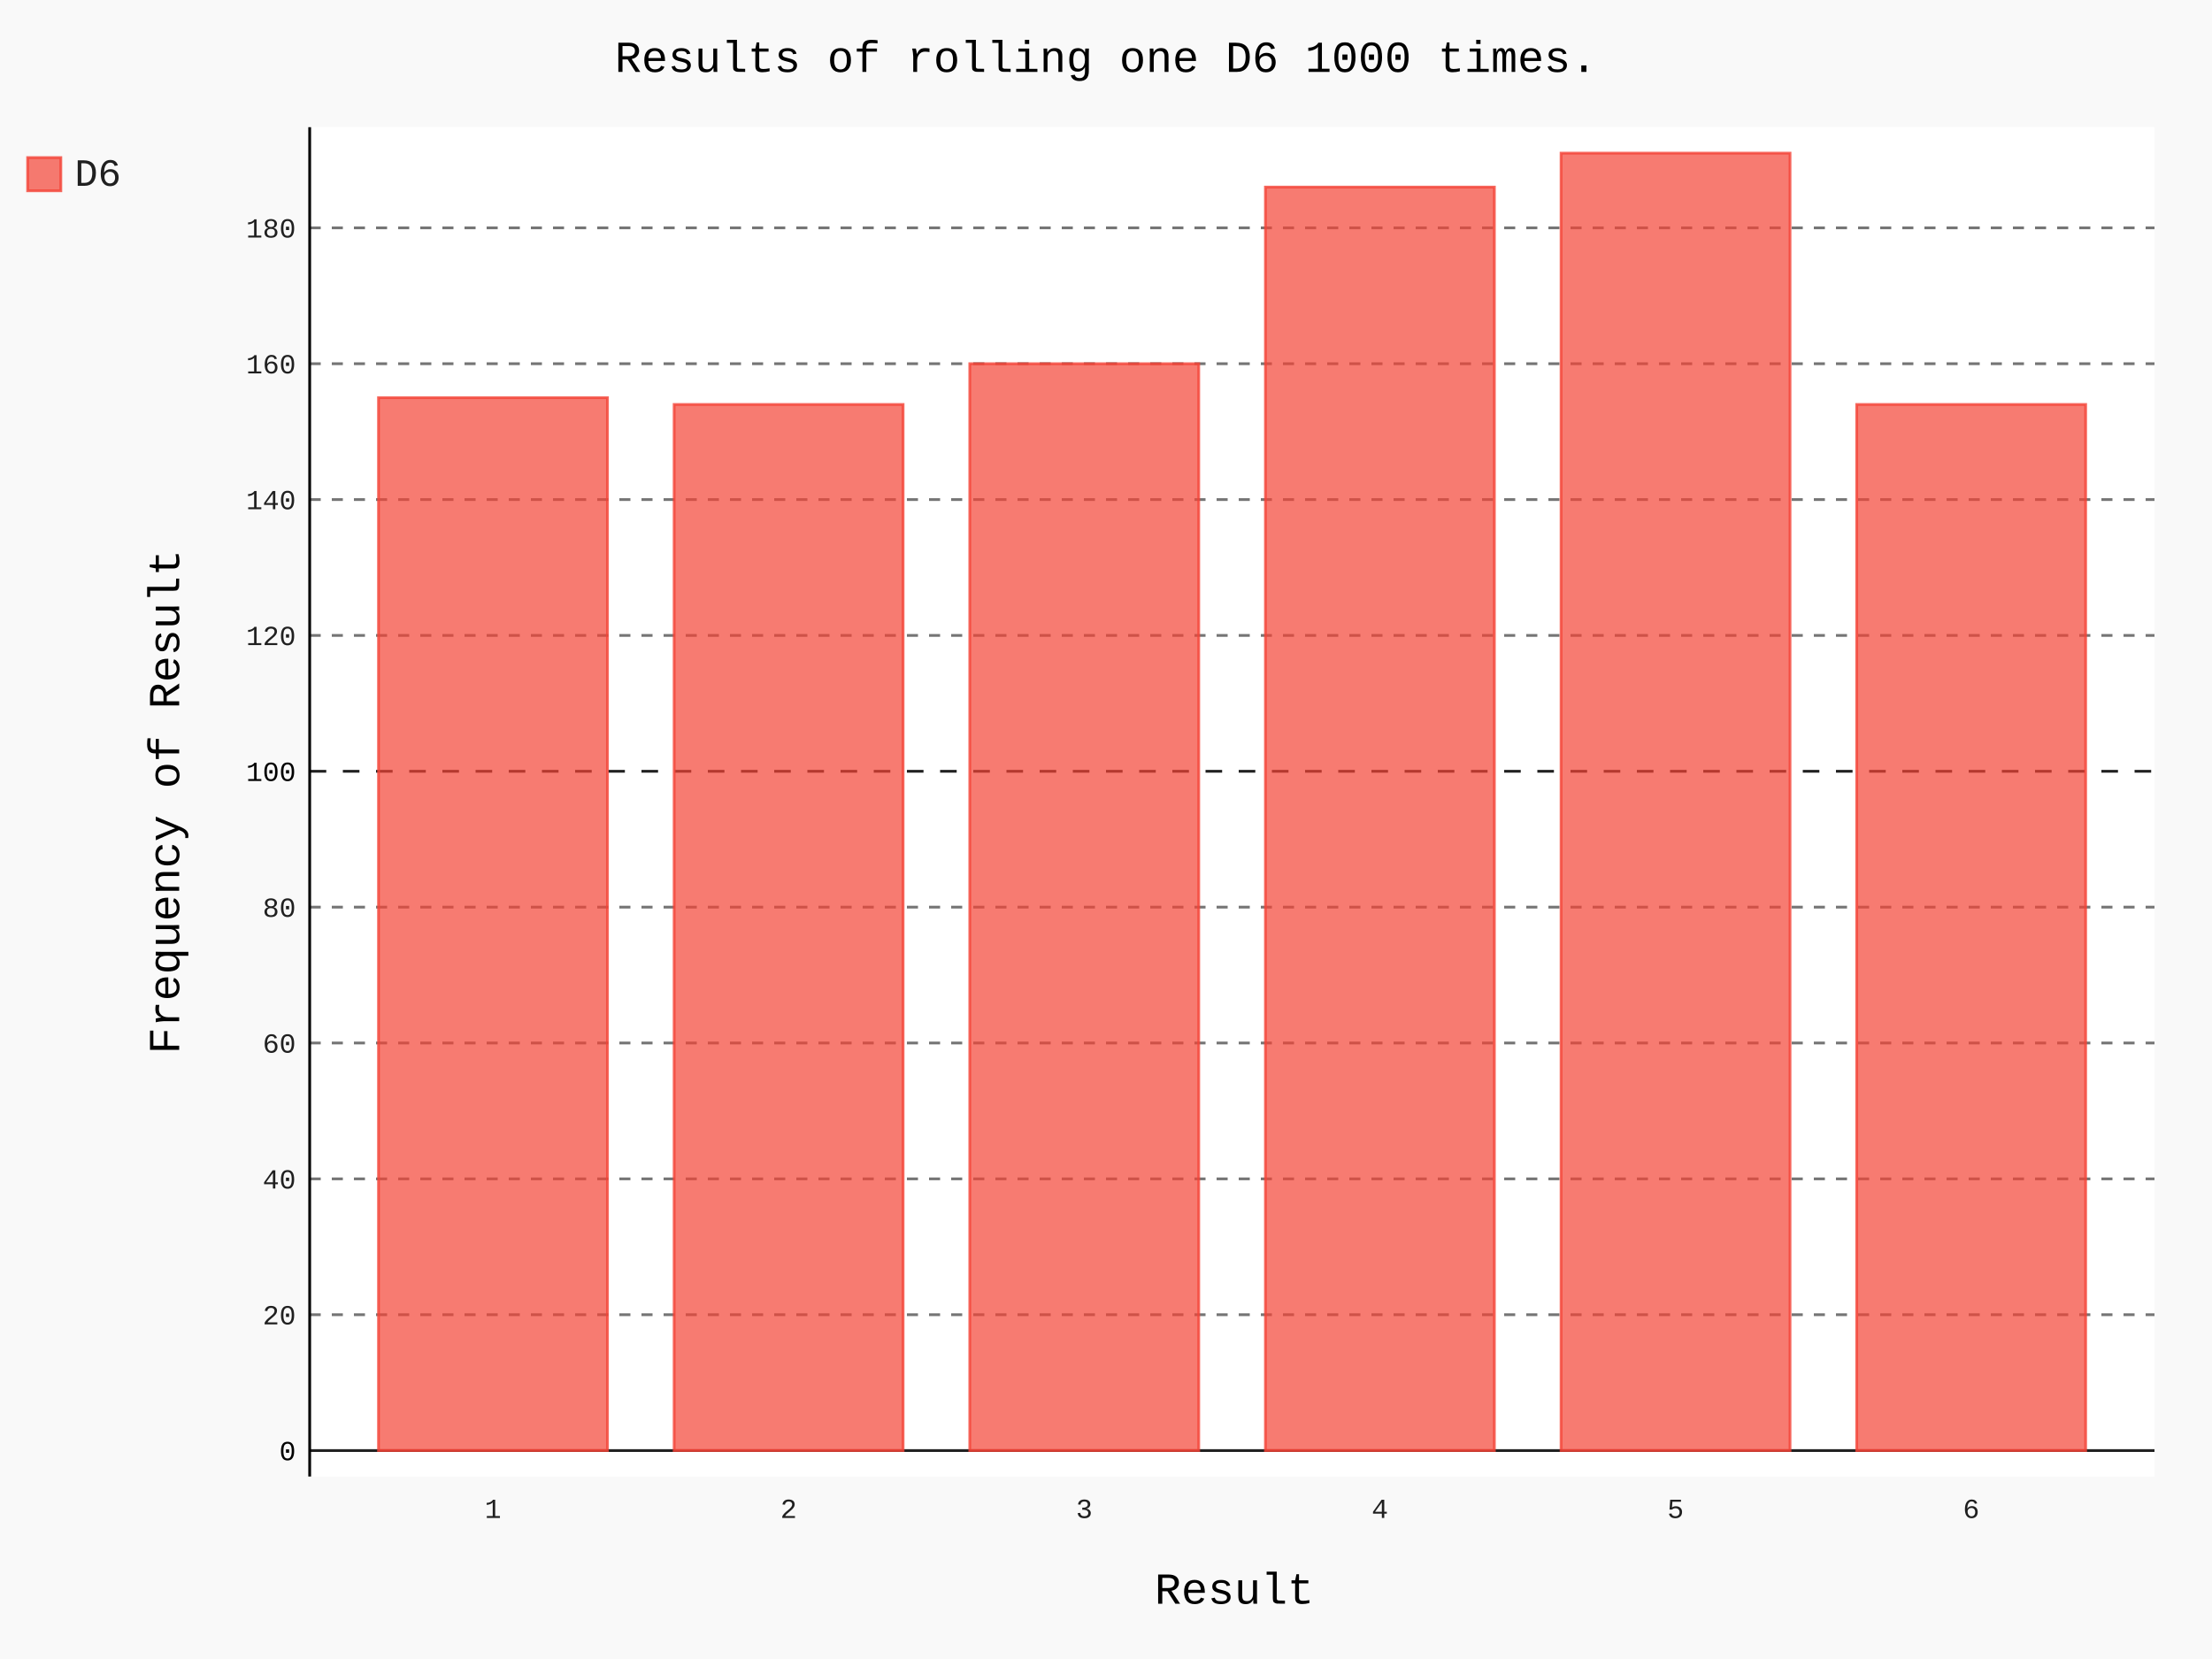
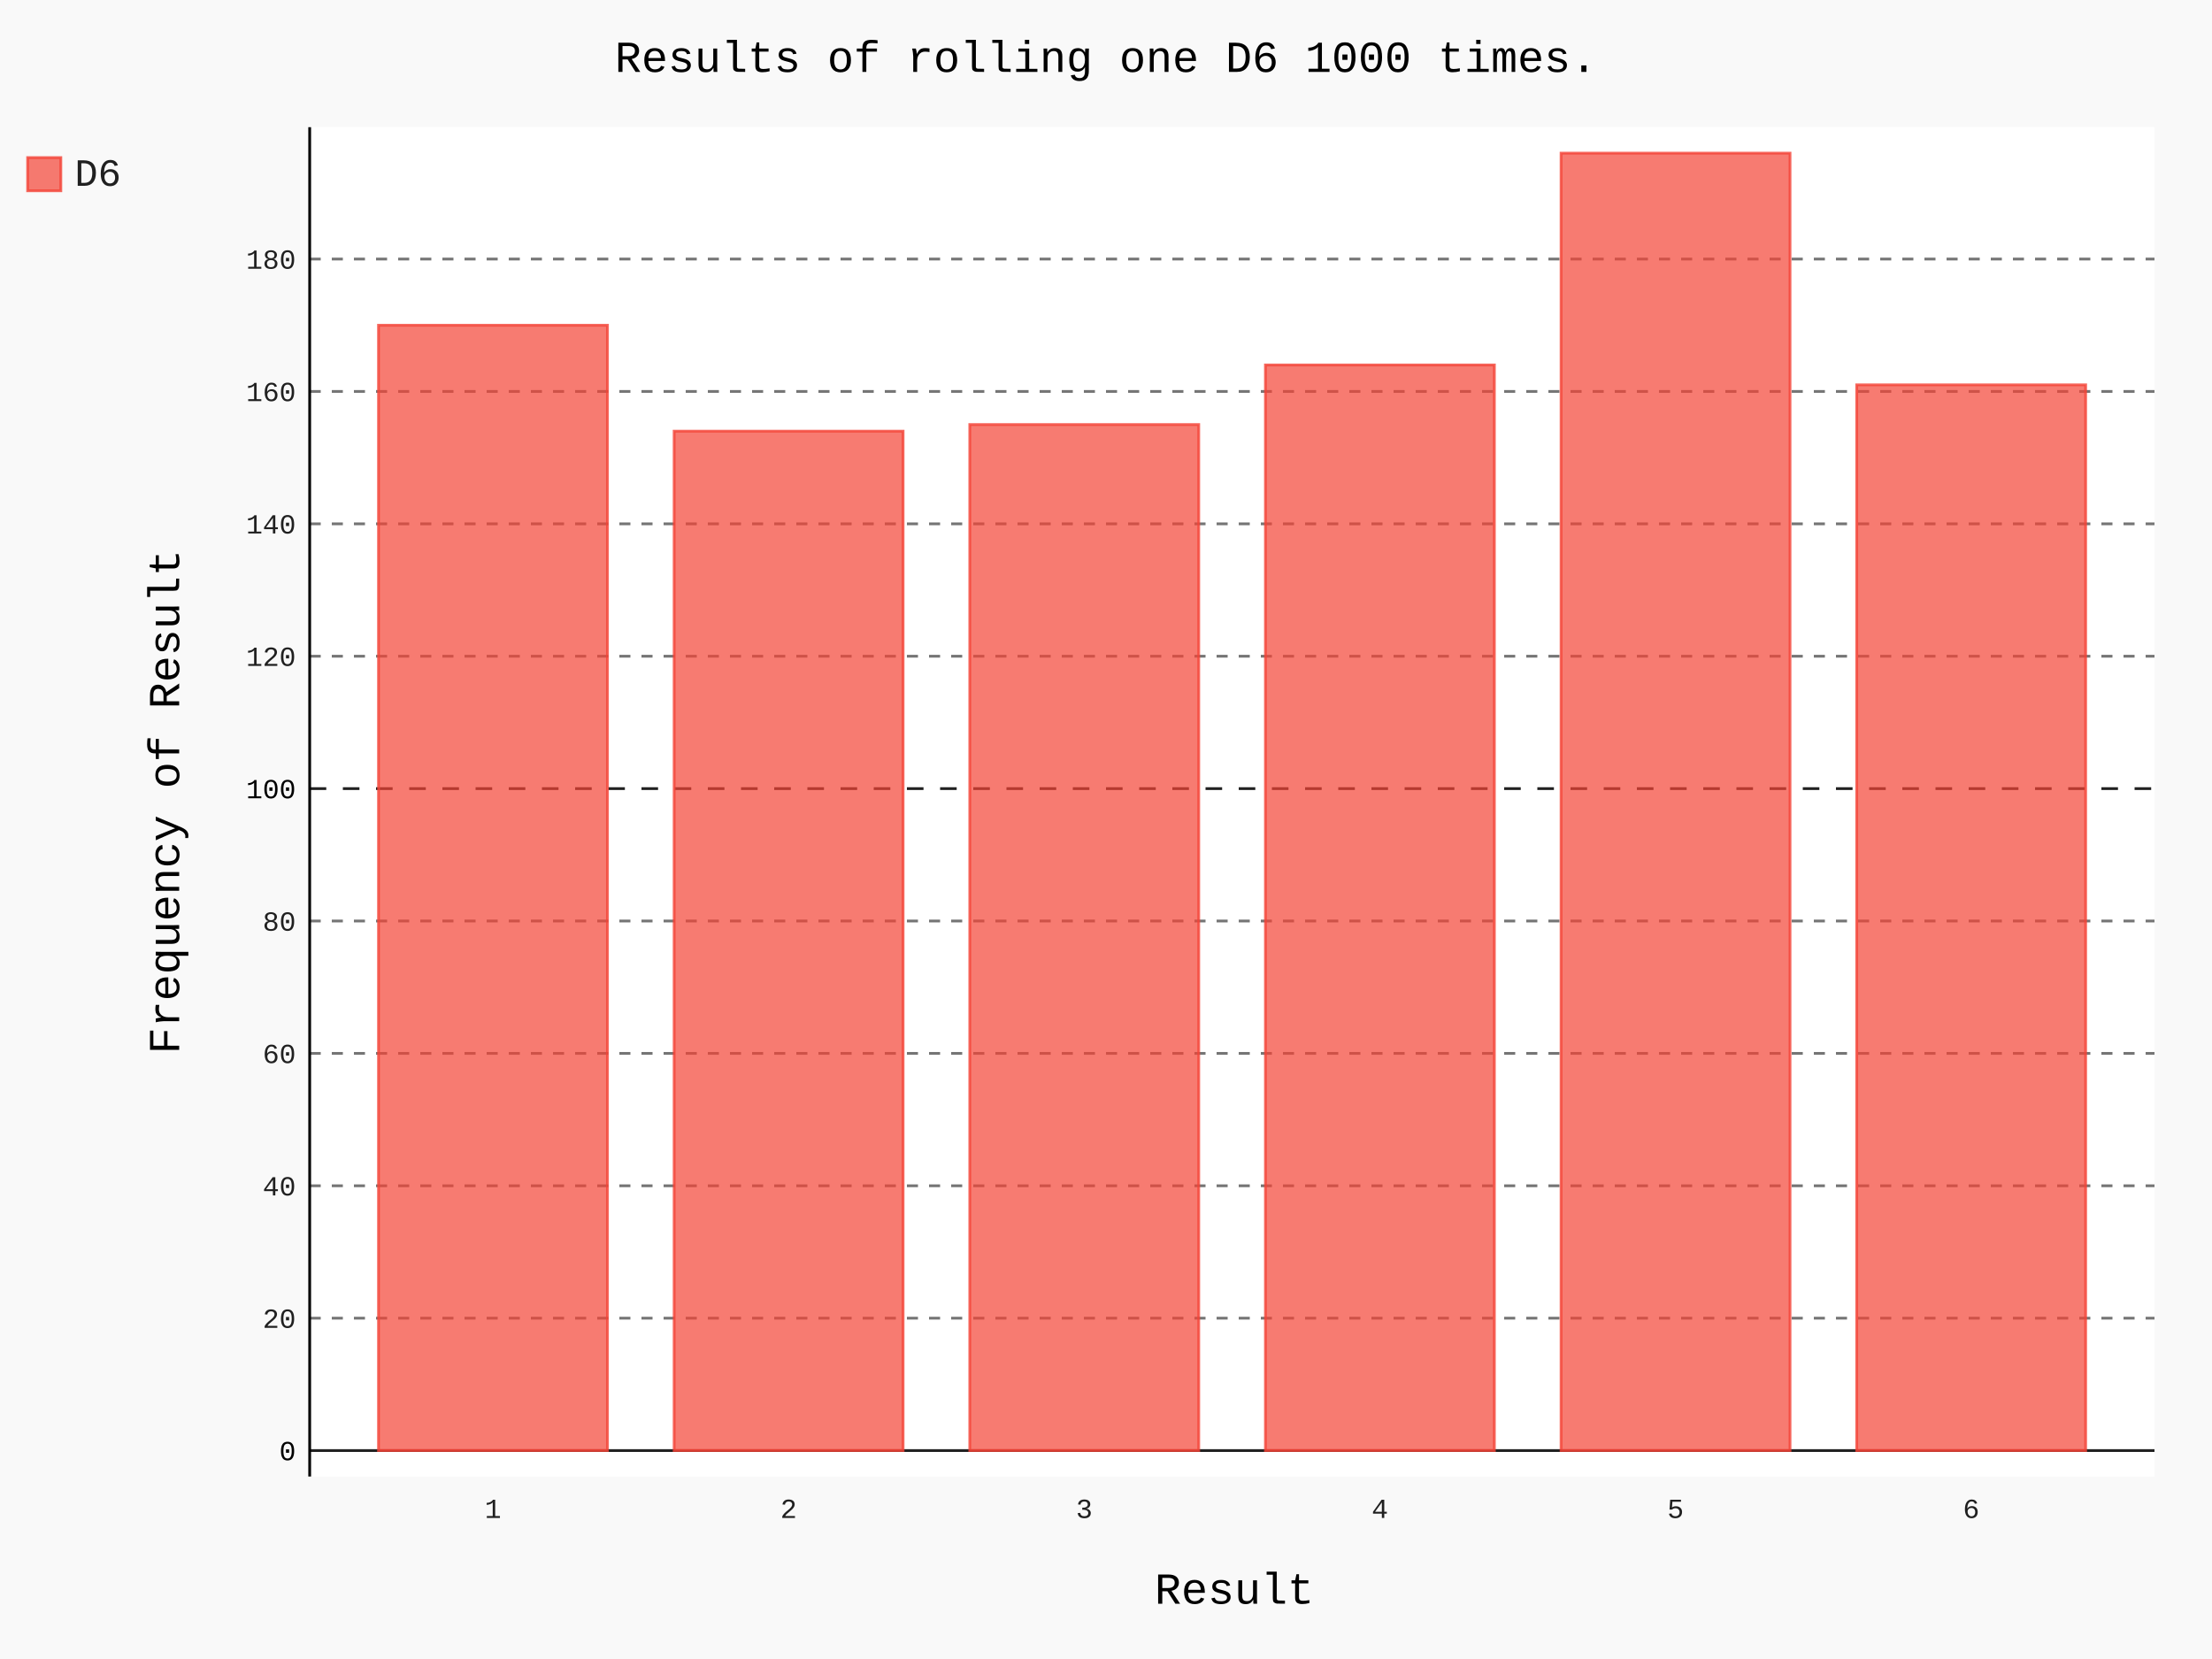
- <svg xmlns="http://www.w3.org/2000/svg" id="chart-0e86cefc-b0b3-45b7-b230-5d9d2d900512" class="pygal-chart" viewBox="0 0 800 600">
+ <svg xmlns="http://www.w3.org/2000/svg" id="chart-be85f42a-3c53-4fed-89ad-a40f7d860038" class="pygal-chart" viewBox="0 0 800 600">
  <defs>
-     <style type="text/css">#chart-0e86cefc-b0b3-45b7-b230-5d9d2d900512{-webkit-user-select:none;-webkit-font-smoothing:antialiased;font-family:Consolas,"Liberation Mono",Menlo,Courier,monospace}#chart-0e86cefc-b0b3-45b7-b230-5d9d2d900512 .title{font-family:Consolas,"Liberation Mono",Menlo,Courier,monospace;font-size:16px}#chart-0e86cefc-b0b3-45b7-b230-5d9d2d900512 .legends .legend text{font-family:Consolas,"Liberation Mono",Menlo,Courier,monospace;font-size:14px}#chart-0e86cefc-b0b3-45b7-b230-5d9d2d900512 .axis text{font-family:Consolas,"Liberation Mono",Menlo,Courier,monospace;font-size:10px}#chart-0e86cefc-b0b3-45b7-b230-5d9d2d900512 .axis text.major{font-family:Consolas,"Liberation Mono",Menlo,Courier,monospace;font-size:10px}#chart-0e86cefc-b0b3-45b7-b230-5d9d2d900512 .text-overlay text.value{font-family:Consolas,"Liberation Mono",Menlo,Courier,monospace;font-size:16px}#chart-0e86cefc-b0b3-45b7-b230-5d9d2d900512 .text-overlay text.label{font-family:Consolas,"Liberation Mono",Menlo,Courier,monospace;font-size:10px}#chart-0e86cefc-b0b3-45b7-b230-5d9d2d900512 .tooltip{font-family:Consolas,"Liberation Mono",Menlo,Courier,monospace;font-size:14px}#chart-0e86cefc-b0b3-45b7-b230-5d9d2d900512 text.no_data{font-family:Consolas,"Liberation Mono",Menlo,Courier,monospace;font-size:64px}
- #chart-0e86cefc-b0b3-45b7-b230-5d9d2d900512{background-color:rgba(249,249,249,1)}#chart-0e86cefc-b0b3-45b7-b230-5d9d2d900512 path,#chart-0e86cefc-b0b3-45b7-b230-5d9d2d900512 line,#chart-0e86cefc-b0b3-45b7-b230-5d9d2d900512 rect,#chart-0e86cefc-b0b3-45b7-b230-5d9d2d900512 circle{-webkit-transition:150ms;-moz-transition:150ms;transition:150ms}#chart-0e86cefc-b0b3-45b7-b230-5d9d2d900512 .graph &gt; .background{fill:rgba(249,249,249,1)}#chart-0e86cefc-b0b3-45b7-b230-5d9d2d900512 .plot &gt; .background{fill:rgba(255,255,255,1)}#chart-0e86cefc-b0b3-45b7-b230-5d9d2d900512 .graph{fill:rgba(0,0,0,.87)}#chart-0e86cefc-b0b3-45b7-b230-5d9d2d900512 text.no_data{fill:rgba(0,0,0,1)}#chart-0e86cefc-b0b3-45b7-b230-5d9d2d900512 .title{fill:rgba(0,0,0,1)}#chart-0e86cefc-b0b3-45b7-b230-5d9d2d900512 .legends .legend text{fill:rgba(0,0,0,.87)}#chart-0e86cefc-b0b3-45b7-b230-5d9d2d900512 .legends .legend:hover text{fill:rgba(0,0,0,1)}#chart-0e86cefc-b0b3-45b7-b230-5d9d2d900512 .axis .line{stroke:rgba(0,0,0,1)}#chart-0e86cefc-b0b3-45b7-b230-5d9d2d900512 .axis .guide.line{stroke:rgba(0,0,0,.54)}#chart-0e86cefc-b0b3-45b7-b230-5d9d2d900512 .axis .major.line{stroke:rgba(0,0,0,.87)}#chart-0e86cefc-b0b3-45b7-b230-5d9d2d900512 .axis text.major{fill:rgba(0,0,0,1)}#chart-0e86cefc-b0b3-45b7-b230-5d9d2d900512 .axis.y .guides:hover .guide.line,#chart-0e86cefc-b0b3-45b7-b230-5d9d2d900512 .line-graph .axis.x .guides:hover .guide.line,#chart-0e86cefc-b0b3-45b7-b230-5d9d2d900512 .stackedline-graph .axis.x .guides:hover .guide.line,#chart-0e86cefc-b0b3-45b7-b230-5d9d2d900512 .xy-graph .axis.x .guides:hover .guide.line{stroke:rgba(0,0,0,1)}#chart-0e86cefc-b0b3-45b7-b230-5d9d2d900512 .axis .guides:hover text{fill:rgba(0,0,0,1)}#chart-0e86cefc-b0b3-45b7-b230-5d9d2d900512 .reactive{fill-opacity:.7;stroke-opacity:.8}#chart-0e86cefc-b0b3-45b7-b230-5d9d2d900512 .ci{stroke:rgba(0,0,0,.87)}#chart-0e86cefc-b0b3-45b7-b230-5d9d2d900512 .reactive.active,#chart-0e86cefc-b0b3-45b7-b230-5d9d2d900512 .active .reactive{fill-opacity:.8;stroke-opacity:.9;stroke-width:4}#chart-0e86cefc-b0b3-45b7-b230-5d9d2d900512 .ci .reactive.active{stroke-width:1.5}#chart-0e86cefc-b0b3-45b7-b230-5d9d2d900512 .series text{fill:rgba(0,0,0,1)}#chart-0e86cefc-b0b3-45b7-b230-5d9d2d900512 .tooltip rect{fill:rgba(255,255,255,1);stroke:rgba(0,0,0,1);-webkit-transition:opacity 150ms;-moz-transition:opacity 150ms;transition:opacity 150ms}#chart-0e86cefc-b0b3-45b7-b230-5d9d2d900512 .tooltip .label{fill:rgba(0,0,0,.87)}#chart-0e86cefc-b0b3-45b7-b230-5d9d2d900512 .tooltip .label{fill:rgba(0,0,0,.87)}#chart-0e86cefc-b0b3-45b7-b230-5d9d2d900512 .tooltip .legend{font-size:.8em;fill:rgba(0,0,0,.54)}#chart-0e86cefc-b0b3-45b7-b230-5d9d2d900512 .tooltip .x_label{font-size:.6em;fill:rgba(0,0,0,1)}#chart-0e86cefc-b0b3-45b7-b230-5d9d2d900512 .tooltip .xlink{font-size:.5em;text-decoration:underline}#chart-0e86cefc-b0b3-45b7-b230-5d9d2d900512 .tooltip .value{font-size:1.5em}#chart-0e86cefc-b0b3-45b7-b230-5d9d2d900512 .bound{font-size:.5em}#chart-0e86cefc-b0b3-45b7-b230-5d9d2d900512 .max-value{font-size:.75em;fill:rgba(0,0,0,.54)}#chart-0e86cefc-b0b3-45b7-b230-5d9d2d900512 .map-element{fill:rgba(255,255,255,1);stroke:rgba(0,0,0,.54) !important}#chart-0e86cefc-b0b3-45b7-b230-5d9d2d900512 .map-element .reactive{fill-opacity:inherit;stroke-opacity:inherit}#chart-0e86cefc-b0b3-45b7-b230-5d9d2d900512 .color-0,#chart-0e86cefc-b0b3-45b7-b230-5d9d2d900512 .color-0 a:visited{stroke:#F44336;fill:#F44336}#chart-0e86cefc-b0b3-45b7-b230-5d9d2d900512 .text-overlay .color-0 text{fill:black}
- #chart-0e86cefc-b0b3-45b7-b230-5d9d2d900512 text.no_data{text-anchor:middle}#chart-0e86cefc-b0b3-45b7-b230-5d9d2d900512 .guide.line{fill:none}#chart-0e86cefc-b0b3-45b7-b230-5d9d2d900512 .centered{text-anchor:middle}#chart-0e86cefc-b0b3-45b7-b230-5d9d2d900512 .title{text-anchor:middle}#chart-0e86cefc-b0b3-45b7-b230-5d9d2d900512 .legends .legend text{fill-opacity:1}#chart-0e86cefc-b0b3-45b7-b230-5d9d2d900512 .axis.x text{text-anchor:middle}#chart-0e86cefc-b0b3-45b7-b230-5d9d2d900512 .axis.x:not(.web) text[transform]{text-anchor:start}#chart-0e86cefc-b0b3-45b7-b230-5d9d2d900512 .axis.x:not(.web) text[transform].backwards{text-anchor:end}#chart-0e86cefc-b0b3-45b7-b230-5d9d2d900512 .axis.y text{text-anchor:end}#chart-0e86cefc-b0b3-45b7-b230-5d9d2d900512 .axis.y text[transform].backwards{text-anchor:start}#chart-0e86cefc-b0b3-45b7-b230-5d9d2d900512 .axis.y2 text{text-anchor:start}#chart-0e86cefc-b0b3-45b7-b230-5d9d2d900512 .axis.y2 text[transform].backwards{text-anchor:end}#chart-0e86cefc-b0b3-45b7-b230-5d9d2d900512 .axis .guide.line{stroke-dasharray:4,4}#chart-0e86cefc-b0b3-45b7-b230-5d9d2d900512 .axis .major.guide.line{stroke-dasharray:6,6}#chart-0e86cefc-b0b3-45b7-b230-5d9d2d900512 .horizontal .axis.y .guide.line,#chart-0e86cefc-b0b3-45b7-b230-5d9d2d900512 .horizontal .axis.y2 .guide.line,#chart-0e86cefc-b0b3-45b7-b230-5d9d2d900512 .vertical .axis.x .guide.line{opacity:0}#chart-0e86cefc-b0b3-45b7-b230-5d9d2d900512 .horizontal .axis.always_show .guide.line,#chart-0e86cefc-b0b3-45b7-b230-5d9d2d900512 .vertical .axis.always_show .guide.line{opacity:1 !important}#chart-0e86cefc-b0b3-45b7-b230-5d9d2d900512 .axis.y .guides:hover .guide.line,#chart-0e86cefc-b0b3-45b7-b230-5d9d2d900512 .axis.y2 .guides:hover .guide.line,#chart-0e86cefc-b0b3-45b7-b230-5d9d2d900512 .axis.x .guides:hover .guide.line{opacity:1}#chart-0e86cefc-b0b3-45b7-b230-5d9d2d900512 .axis .guides:hover text{opacity:1}#chart-0e86cefc-b0b3-45b7-b230-5d9d2d900512 .nofill{fill:none}#chart-0e86cefc-b0b3-45b7-b230-5d9d2d900512 .subtle-fill{fill-opacity:.2}#chart-0e86cefc-b0b3-45b7-b230-5d9d2d900512 .dot{stroke-width:1px;fill-opacity:1}#chart-0e86cefc-b0b3-45b7-b230-5d9d2d900512 .dot.active{stroke-width:5px}#chart-0e86cefc-b0b3-45b7-b230-5d9d2d900512 .dot.negative{fill:transparent}#chart-0e86cefc-b0b3-45b7-b230-5d9d2d900512 text,#chart-0e86cefc-b0b3-45b7-b230-5d9d2d900512 tspan{stroke:none !important}#chart-0e86cefc-b0b3-45b7-b230-5d9d2d900512 .series text.active{opacity:1}#chart-0e86cefc-b0b3-45b7-b230-5d9d2d900512 .tooltip rect{fill-opacity:.95;stroke-width:.5}#chart-0e86cefc-b0b3-45b7-b230-5d9d2d900512 .tooltip text{fill-opacity:1}#chart-0e86cefc-b0b3-45b7-b230-5d9d2d900512 .showable{visibility:hidden}#chart-0e86cefc-b0b3-45b7-b230-5d9d2d900512 .showable.shown{visibility:visible}#chart-0e86cefc-b0b3-45b7-b230-5d9d2d900512 .gauge-background{fill:rgba(229,229,229,1);stroke:none}#chart-0e86cefc-b0b3-45b7-b230-5d9d2d900512 .bg-lines{stroke:rgba(249,249,249,1);stroke-width:2px}</style>
+     <style type="text/css">#chart-be85f42a-3c53-4fed-89ad-a40f7d860038{-webkit-user-select:none;-webkit-font-smoothing:antialiased;font-family:Consolas,"Liberation Mono",Menlo,Courier,monospace}#chart-be85f42a-3c53-4fed-89ad-a40f7d860038 .title{font-family:Consolas,"Liberation Mono",Menlo,Courier,monospace;font-size:16px}#chart-be85f42a-3c53-4fed-89ad-a40f7d860038 .legends .legend text{font-family:Consolas,"Liberation Mono",Menlo,Courier,monospace;font-size:14px}#chart-be85f42a-3c53-4fed-89ad-a40f7d860038 .axis text{font-family:Consolas,"Liberation Mono",Menlo,Courier,monospace;font-size:10px}#chart-be85f42a-3c53-4fed-89ad-a40f7d860038 .axis text.major{font-family:Consolas,"Liberation Mono",Menlo,Courier,monospace;font-size:10px}#chart-be85f42a-3c53-4fed-89ad-a40f7d860038 .text-overlay text.value{font-family:Consolas,"Liberation Mono",Menlo,Courier,monospace;font-size:16px}#chart-be85f42a-3c53-4fed-89ad-a40f7d860038 .text-overlay text.label{font-family:Consolas,"Liberation Mono",Menlo,Courier,monospace;font-size:10px}#chart-be85f42a-3c53-4fed-89ad-a40f7d860038 .tooltip{font-family:Consolas,"Liberation Mono",Menlo,Courier,monospace;font-size:14px}#chart-be85f42a-3c53-4fed-89ad-a40f7d860038 text.no_data{font-family:Consolas,"Liberation Mono",Menlo,Courier,monospace;font-size:64px}
+ #chart-be85f42a-3c53-4fed-89ad-a40f7d860038{background-color:rgba(249,249,249,1)}#chart-be85f42a-3c53-4fed-89ad-a40f7d860038 path,#chart-be85f42a-3c53-4fed-89ad-a40f7d860038 line,#chart-be85f42a-3c53-4fed-89ad-a40f7d860038 rect,#chart-be85f42a-3c53-4fed-89ad-a40f7d860038 circle{-webkit-transition:150ms;-moz-transition:150ms;transition:150ms}#chart-be85f42a-3c53-4fed-89ad-a40f7d860038 .graph &gt; .background{fill:rgba(249,249,249,1)}#chart-be85f42a-3c53-4fed-89ad-a40f7d860038 .plot &gt; .background{fill:rgba(255,255,255,1)}#chart-be85f42a-3c53-4fed-89ad-a40f7d860038 .graph{fill:rgba(0,0,0,.87)}#chart-be85f42a-3c53-4fed-89ad-a40f7d860038 text.no_data{fill:rgba(0,0,0,1)}#chart-be85f42a-3c53-4fed-89ad-a40f7d860038 .title{fill:rgba(0,0,0,1)}#chart-be85f42a-3c53-4fed-89ad-a40f7d860038 .legends .legend text{fill:rgba(0,0,0,.87)}#chart-be85f42a-3c53-4fed-89ad-a40f7d860038 .legends .legend:hover text{fill:rgba(0,0,0,1)}#chart-be85f42a-3c53-4fed-89ad-a40f7d860038 .axis .line{stroke:rgba(0,0,0,1)}#chart-be85f42a-3c53-4fed-89ad-a40f7d860038 .axis .guide.line{stroke:rgba(0,0,0,.54)}#chart-be85f42a-3c53-4fed-89ad-a40f7d860038 .axis .major.line{stroke:rgba(0,0,0,.87)}#chart-be85f42a-3c53-4fed-89ad-a40f7d860038 .axis text.major{fill:rgba(0,0,0,1)}#chart-be85f42a-3c53-4fed-89ad-a40f7d860038 .axis.y .guides:hover .guide.line,#chart-be85f42a-3c53-4fed-89ad-a40f7d860038 .line-graph .axis.x .guides:hover .guide.line,#chart-be85f42a-3c53-4fed-89ad-a40f7d860038 .stackedline-graph .axis.x .guides:hover .guide.line,#chart-be85f42a-3c53-4fed-89ad-a40f7d860038 .xy-graph .axis.x .guides:hover .guide.line{stroke:rgba(0,0,0,1)}#chart-be85f42a-3c53-4fed-89ad-a40f7d860038 .axis .guides:hover text{fill:rgba(0,0,0,1)}#chart-be85f42a-3c53-4fed-89ad-a40f7d860038 .reactive{fill-opacity:.7;stroke-opacity:.8}#chart-be85f42a-3c53-4fed-89ad-a40f7d860038 .ci{stroke:rgba(0,0,0,.87)}#chart-be85f42a-3c53-4fed-89ad-a40f7d860038 .reactive.active,#chart-be85f42a-3c53-4fed-89ad-a40f7d860038 .active .reactive{fill-opacity:.8;stroke-opacity:.9;stroke-width:4}#chart-be85f42a-3c53-4fed-89ad-a40f7d860038 .ci .reactive.active{stroke-width:1.5}#chart-be85f42a-3c53-4fed-89ad-a40f7d860038 .series text{fill:rgba(0,0,0,1)}#chart-be85f42a-3c53-4fed-89ad-a40f7d860038 .tooltip rect{fill:rgba(255,255,255,1);stroke:rgba(0,0,0,1);-webkit-transition:opacity 150ms;-moz-transition:opacity 150ms;transition:opacity 150ms}#chart-be85f42a-3c53-4fed-89ad-a40f7d860038 .tooltip .label{fill:rgba(0,0,0,.87)}#chart-be85f42a-3c53-4fed-89ad-a40f7d860038 .tooltip .label{fill:rgba(0,0,0,.87)}#chart-be85f42a-3c53-4fed-89ad-a40f7d860038 .tooltip .legend{font-size:.8em;fill:rgba(0,0,0,.54)}#chart-be85f42a-3c53-4fed-89ad-a40f7d860038 .tooltip .x_label{font-size:.6em;fill:rgba(0,0,0,1)}#chart-be85f42a-3c53-4fed-89ad-a40f7d860038 .tooltip .xlink{font-size:.5em;text-decoration:underline}#chart-be85f42a-3c53-4fed-89ad-a40f7d860038 .tooltip .value{font-size:1.5em}#chart-be85f42a-3c53-4fed-89ad-a40f7d860038 .bound{font-size:.5em}#chart-be85f42a-3c53-4fed-89ad-a40f7d860038 .max-value{font-size:.75em;fill:rgba(0,0,0,.54)}#chart-be85f42a-3c53-4fed-89ad-a40f7d860038 .map-element{fill:rgba(255,255,255,1);stroke:rgba(0,0,0,.54) !important}#chart-be85f42a-3c53-4fed-89ad-a40f7d860038 .map-element .reactive{fill-opacity:inherit;stroke-opacity:inherit}#chart-be85f42a-3c53-4fed-89ad-a40f7d860038 .color-0,#chart-be85f42a-3c53-4fed-89ad-a40f7d860038 .color-0 a:visited{stroke:#F44336;fill:#F44336}#chart-be85f42a-3c53-4fed-89ad-a40f7d860038 .text-overlay .color-0 text{fill:black}
+ #chart-be85f42a-3c53-4fed-89ad-a40f7d860038 text.no_data{text-anchor:middle}#chart-be85f42a-3c53-4fed-89ad-a40f7d860038 .guide.line{fill:none}#chart-be85f42a-3c53-4fed-89ad-a40f7d860038 .centered{text-anchor:middle}#chart-be85f42a-3c53-4fed-89ad-a40f7d860038 .title{text-anchor:middle}#chart-be85f42a-3c53-4fed-89ad-a40f7d860038 .legends .legend text{fill-opacity:1}#chart-be85f42a-3c53-4fed-89ad-a40f7d860038 .axis.x text{text-anchor:middle}#chart-be85f42a-3c53-4fed-89ad-a40f7d860038 .axis.x:not(.web) text[transform]{text-anchor:start}#chart-be85f42a-3c53-4fed-89ad-a40f7d860038 .axis.x:not(.web) text[transform].backwards{text-anchor:end}#chart-be85f42a-3c53-4fed-89ad-a40f7d860038 .axis.y text{text-anchor:end}#chart-be85f42a-3c53-4fed-89ad-a40f7d860038 .axis.y text[transform].backwards{text-anchor:start}#chart-be85f42a-3c53-4fed-89ad-a40f7d860038 .axis.y2 text{text-anchor:start}#chart-be85f42a-3c53-4fed-89ad-a40f7d860038 .axis.y2 text[transform].backwards{text-anchor:end}#chart-be85f42a-3c53-4fed-89ad-a40f7d860038 .axis .guide.line{stroke-dasharray:4,4}#chart-be85f42a-3c53-4fed-89ad-a40f7d860038 .axis .major.guide.line{stroke-dasharray:6,6}#chart-be85f42a-3c53-4fed-89ad-a40f7d860038 .horizontal .axis.y .guide.line,#chart-be85f42a-3c53-4fed-89ad-a40f7d860038 .horizontal .axis.y2 .guide.line,#chart-be85f42a-3c53-4fed-89ad-a40f7d860038 .vertical .axis.x .guide.line{opacity:0}#chart-be85f42a-3c53-4fed-89ad-a40f7d860038 .horizontal .axis.always_show .guide.line,#chart-be85f42a-3c53-4fed-89ad-a40f7d860038 .vertical .axis.always_show .guide.line{opacity:1 !important}#chart-be85f42a-3c53-4fed-89ad-a40f7d860038 .axis.y .guides:hover .guide.line,#chart-be85f42a-3c53-4fed-89ad-a40f7d860038 .axis.y2 .guides:hover .guide.line,#chart-be85f42a-3c53-4fed-89ad-a40f7d860038 .axis.x .guides:hover .guide.line{opacity:1}#chart-be85f42a-3c53-4fed-89ad-a40f7d860038 .axis .guides:hover text{opacity:1}#chart-be85f42a-3c53-4fed-89ad-a40f7d860038 .nofill{fill:none}#chart-be85f42a-3c53-4fed-89ad-a40f7d860038 .subtle-fill{fill-opacity:.2}#chart-be85f42a-3c53-4fed-89ad-a40f7d860038 .dot{stroke-width:1px;fill-opacity:1}#chart-be85f42a-3c53-4fed-89ad-a40f7d860038 .dot.active{stroke-width:5px}#chart-be85f42a-3c53-4fed-89ad-a40f7d860038 .dot.negative{fill:transparent}#chart-be85f42a-3c53-4fed-89ad-a40f7d860038 text,#chart-be85f42a-3c53-4fed-89ad-a40f7d860038 tspan{stroke:none !important}#chart-be85f42a-3c53-4fed-89ad-a40f7d860038 .series text.active{opacity:1}#chart-be85f42a-3c53-4fed-89ad-a40f7d860038 .tooltip rect{fill-opacity:.95;stroke-width:.5}#chart-be85f42a-3c53-4fed-89ad-a40f7d860038 .tooltip text{fill-opacity:1}#chart-be85f42a-3c53-4fed-89ad-a40f7d860038 .showable{visibility:hidden}#chart-be85f42a-3c53-4fed-89ad-a40f7d860038 .showable.shown{visibility:visible}#chart-be85f42a-3c53-4fed-89ad-a40f7d860038 .gauge-background{fill:rgba(229,229,229,1);stroke:none}#chart-be85f42a-3c53-4fed-89ad-a40f7d860038 .bg-lines{stroke:rgba(249,249,249,1);stroke-width:2px}</style>
  </defs>
  <g class="graph bar-graph vertical">
    <rect x="0" y="0" width="800" height="600" class="background" />
    <g transform="translate(112, 46)" class="plot">
      <rect x="0" y="0" width="667.2" height="488" class="background" />
      <g class="axis y always_show">
        <g class="guides">
          <path d="M0 478.615 h667.2" class="axis major line" />
          <text x="-5" y="482.115" class="major">0</text>
        </g>
        <g class="guides">
-           <path d="M0 429.481 h667.2" class="guide line" />
-           <text x="-5" y="432.981" class="">20</text>
+           <path d="M0 430.735 h667.2" class="guide line" />
+           <text x="-5" y="434.235" class="">20</text>
        </g>
        <g class="guides">
-           <path d="M0 380.347 h667.2" class="guide line" />
-           <text x="-5" y="383.847" class="">40</text>
+           <path d="M0 382.854 h667.2" class="guide line" />
+           <text x="-5" y="386.354" class="">40</text>
        </g>
        <g class="guides">
-           <path d="M0 331.213 h667.2" class="guide line" />
-           <text x="-5" y="334.713" class="">60</text>
+           <path d="M0 334.973 h667.2" class="guide line" />
+           <text x="-5" y="338.473" class="">60</text>
        </g>
        <g class="guides">
-           <path d="M0 282.079 h667.2" class="guide line" />
-           <text x="-5" y="285.579" class="">80</text>
+           <path d="M0 287.093 h667.2" class="guide line" />
+           <text x="-5" y="290.593" class="">80</text>
        </g>
        <g class="guides">
-           <path d="M0 232.945 h667.2" class="major guide line" />
-           <text x="-5" y="236.445" class="major">100</text>
+           <path d="M0 239.212 h667.2" class="major guide line" />
+           <text x="-5" y="242.712" class="major">100</text>
        </g>
        <g class="guides">
-           <path d="M0 183.811 h667.2" class="guide line" />
-           <text x="-5" y="187.311" class="">120</text>
+           <path d="M0 191.331 h667.2" class="guide line" />
+           <text x="-5" y="194.831" class="">120</text>
        </g>
        <g class="guides">
-           <path d="M0 134.677 h667.2" class="guide line" />
-           <text x="-5" y="138.177" class="">140</text>
+           <path d="M0 143.451 h667.2" class="guide line" />
+           <text x="-5" y="146.951" class="">140</text>
        </g>
        <g class="guides">
-           <path d="M0 85.542 h667.2" class="guide line" />
-           <text x="-5" y="89.042" class="">160</text>
+           <path d="M0 95.57 h667.2" class="guide line" />
+           <text x="-5" y="99.07" class="">160</text>
        </g>
        <g class="guides">
-           <path d="M0 36.408 h667.2" class="guide line" />
-           <text x="-5" y="39.908" class="">180</text>
+           <path d="M0 47.689 h667.2" class="guide line" />
+           <text x="-5" y="51.189" class="">180</text>
        </g>
      </g>
      <g class="axis x">
        <path d="M0 0 v488" class="line" />
        <g class="guides">
          <path d="M66.292 0 v488" class="guide line" />
          <text x="66.292" y="503.0" class="">1</text>
        </g>
        <g class="guides">
          <path d="M173.215 0 v488" class="guide line" />
          <text x="173.215" y="503.0" class="">2</text>
        </g>
        <g class="guides">
          <path d="M280.138 0 v488" class="guide line" />
          <text x="280.138" y="503.0" class="">3</text>
        </g>
        <g class="guides">
          <path d="M387.062 0 v488" class="guide line" />
          <text x="387.062" y="503.0" class="">4</text>
        </g>
        <g class="guides">
          <path d="M493.985 0 v488" class="guide line" />
          <text x="493.985" y="503.0" class="">5</text>
        </g>
        <g class="guides">
          <path d="M600.908 0 v488" class="guide line" />
          <text x="600.908" y="503.0" class="">6</text>
        </g>
      </g>
      <g class="series serie-0 color-0">
        <g class="bars">
          <g class="bar">
-             <rect x="24.892" y="97.826" rx="0" ry="0" width="82.801" height="380.789" class="rect reactive tooltip-trigger" />
+             <rect x="24.892" y="71.63" rx="0" ry="0" width="82.801" height="406.986" class="rect reactive tooltip-trigger" />
          </g>
          <g class="bar">
-             <rect x="131.815" y="100.283" rx="0" ry="0" width="82.801" height="378.333" class="rect reactive tooltip-trigger" />
+             <rect x="131.815" y="109.934" rx="0" ry="0" width="82.801" height="368.681" class="rect reactive tooltip-trigger" />
          </g>
          <g class="bar">
-             <rect x="238.738" y="85.542" rx="0" ry="0" width="82.801" height="393.073" class="rect reactive tooltip-trigger" />
+             <rect x="238.738" y="107.54" rx="0" ry="0" width="82.801" height="371.075" class="rect reactive tooltip-trigger" />
          </g>
          <g class="bar">
-             <rect x="345.661" y="21.668" rx="0" ry="0" width="82.801" height="456.947" class="rect reactive tooltip-trigger" />
+             <rect x="345.661" y="85.994" rx="0" ry="0" width="82.801" height="392.622" class="rect reactive tooltip-trigger" />
          </g>
          <g class="bar">
            <rect x="452.584" y="9.385" rx="0" ry="0" width="82.801" height="469.231" class="rect reactive tooltip-trigger" />
          </g>
          <g class="bar">
-             <rect x="559.507" y="100.283" rx="0" ry="0" width="82.801" height="378.333" class="rect reactive tooltip-trigger" />
+             <rect x="559.507" y="93.176" rx="0" ry="0" width="82.801" height="385.44" class="rect reactive tooltip-trigger" />
          </g>
        </g>
      </g>
    </g>
    <g class="titles">
      <text x="400.0" y="26" class="title plot_title">Results of rolling one D6 1000 times.</text>
      <text x="446.4" y="580" class="title">Result</text>
      <text x="38.8" y="316.0" class="title" transform="rotate(-90 38.8 290)">Frequency of Result</text>
    </g>
    <g transform="translate(112, 46)" class="plot overlay">
      <g class="series serie-0 color-0" />
    </g>
    <g transform="translate(112, 46)" class="plot text-overlay">
      <g class="series serie-0 color-0" />
    </g>
    <g transform="translate(112, 46)" class="plot tooltip-overlay">
      <g transform="translate(0 0)" style="opacity: 0" class="tooltip">
        <rect rx="0" ry="0" width="0" height="0" class="tooltip-box" />
        <g class="text" />
      </g>
    </g>
    <g transform="translate(10, 56)" class="legends">
      <g id="activate-serie-0" class="legend reactive activate-serie">
        <rect x="0.0" y="1.0" width="12" height="12" class="color-0 reactive" />
        <text x="17.0" y="11.2">D6</text>
      </g>
    </g>
    <g transform="translate(790, 56)" class="legends" />
  </g>
</svg>
